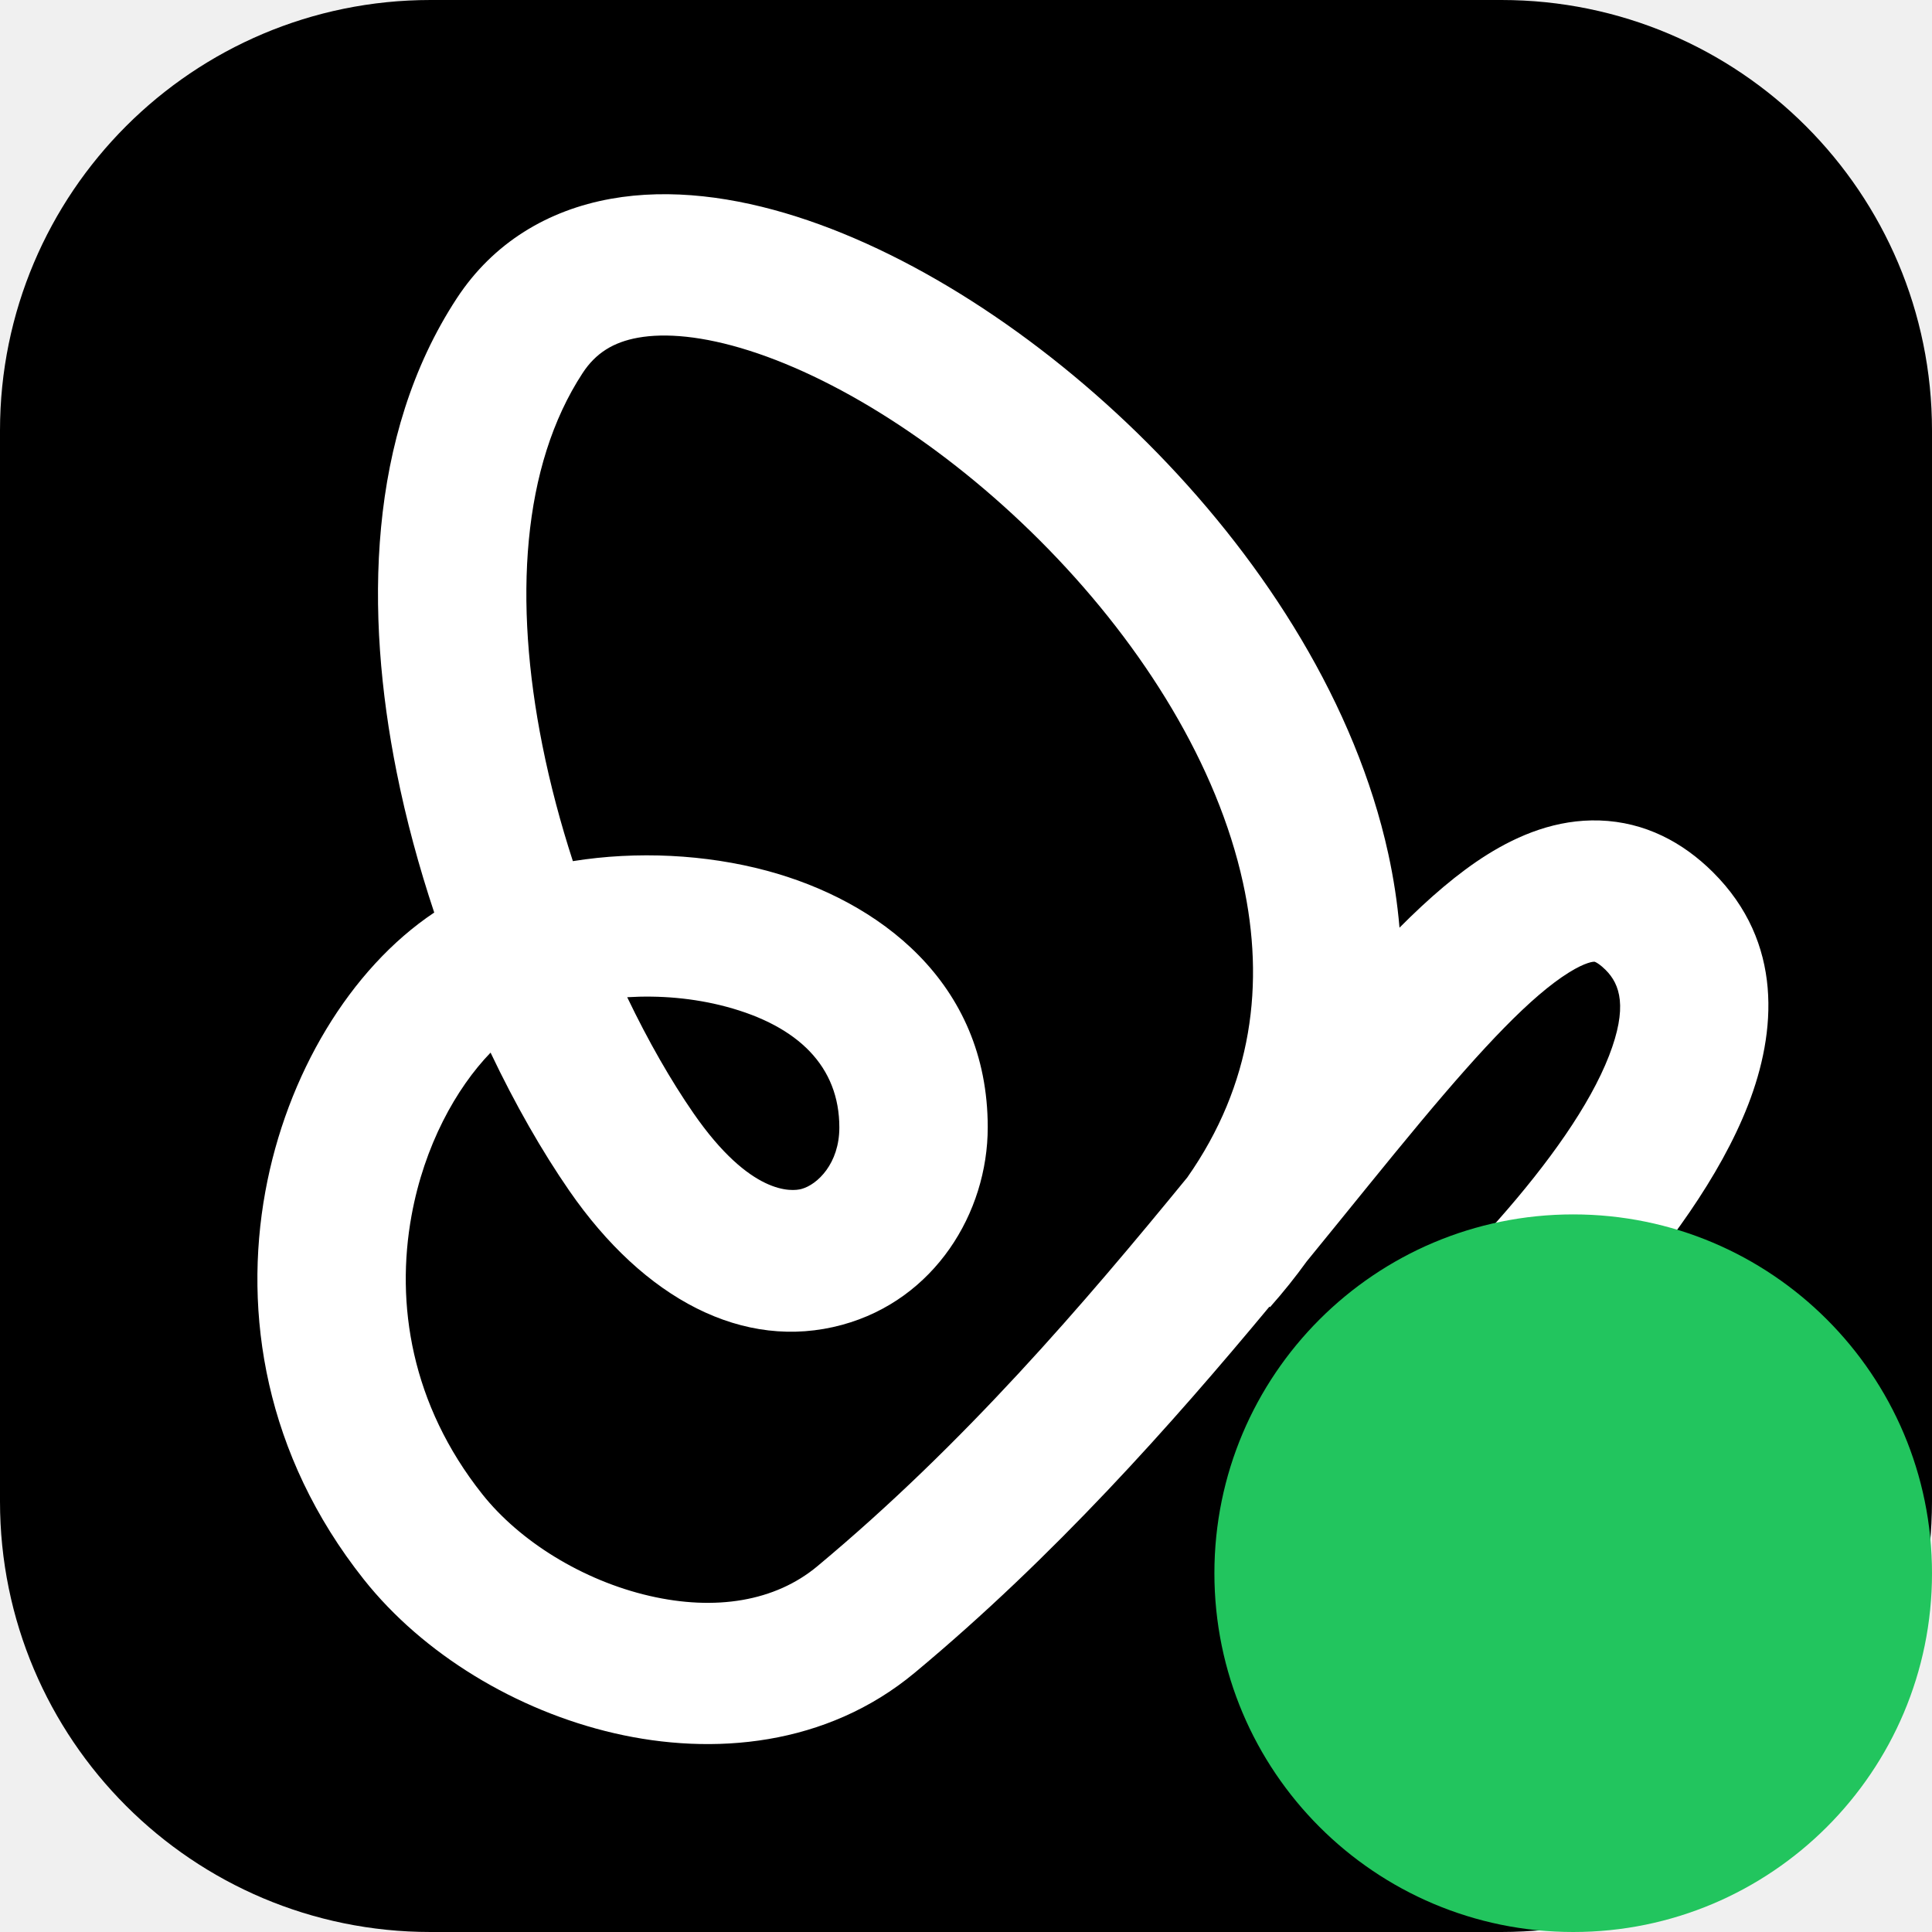
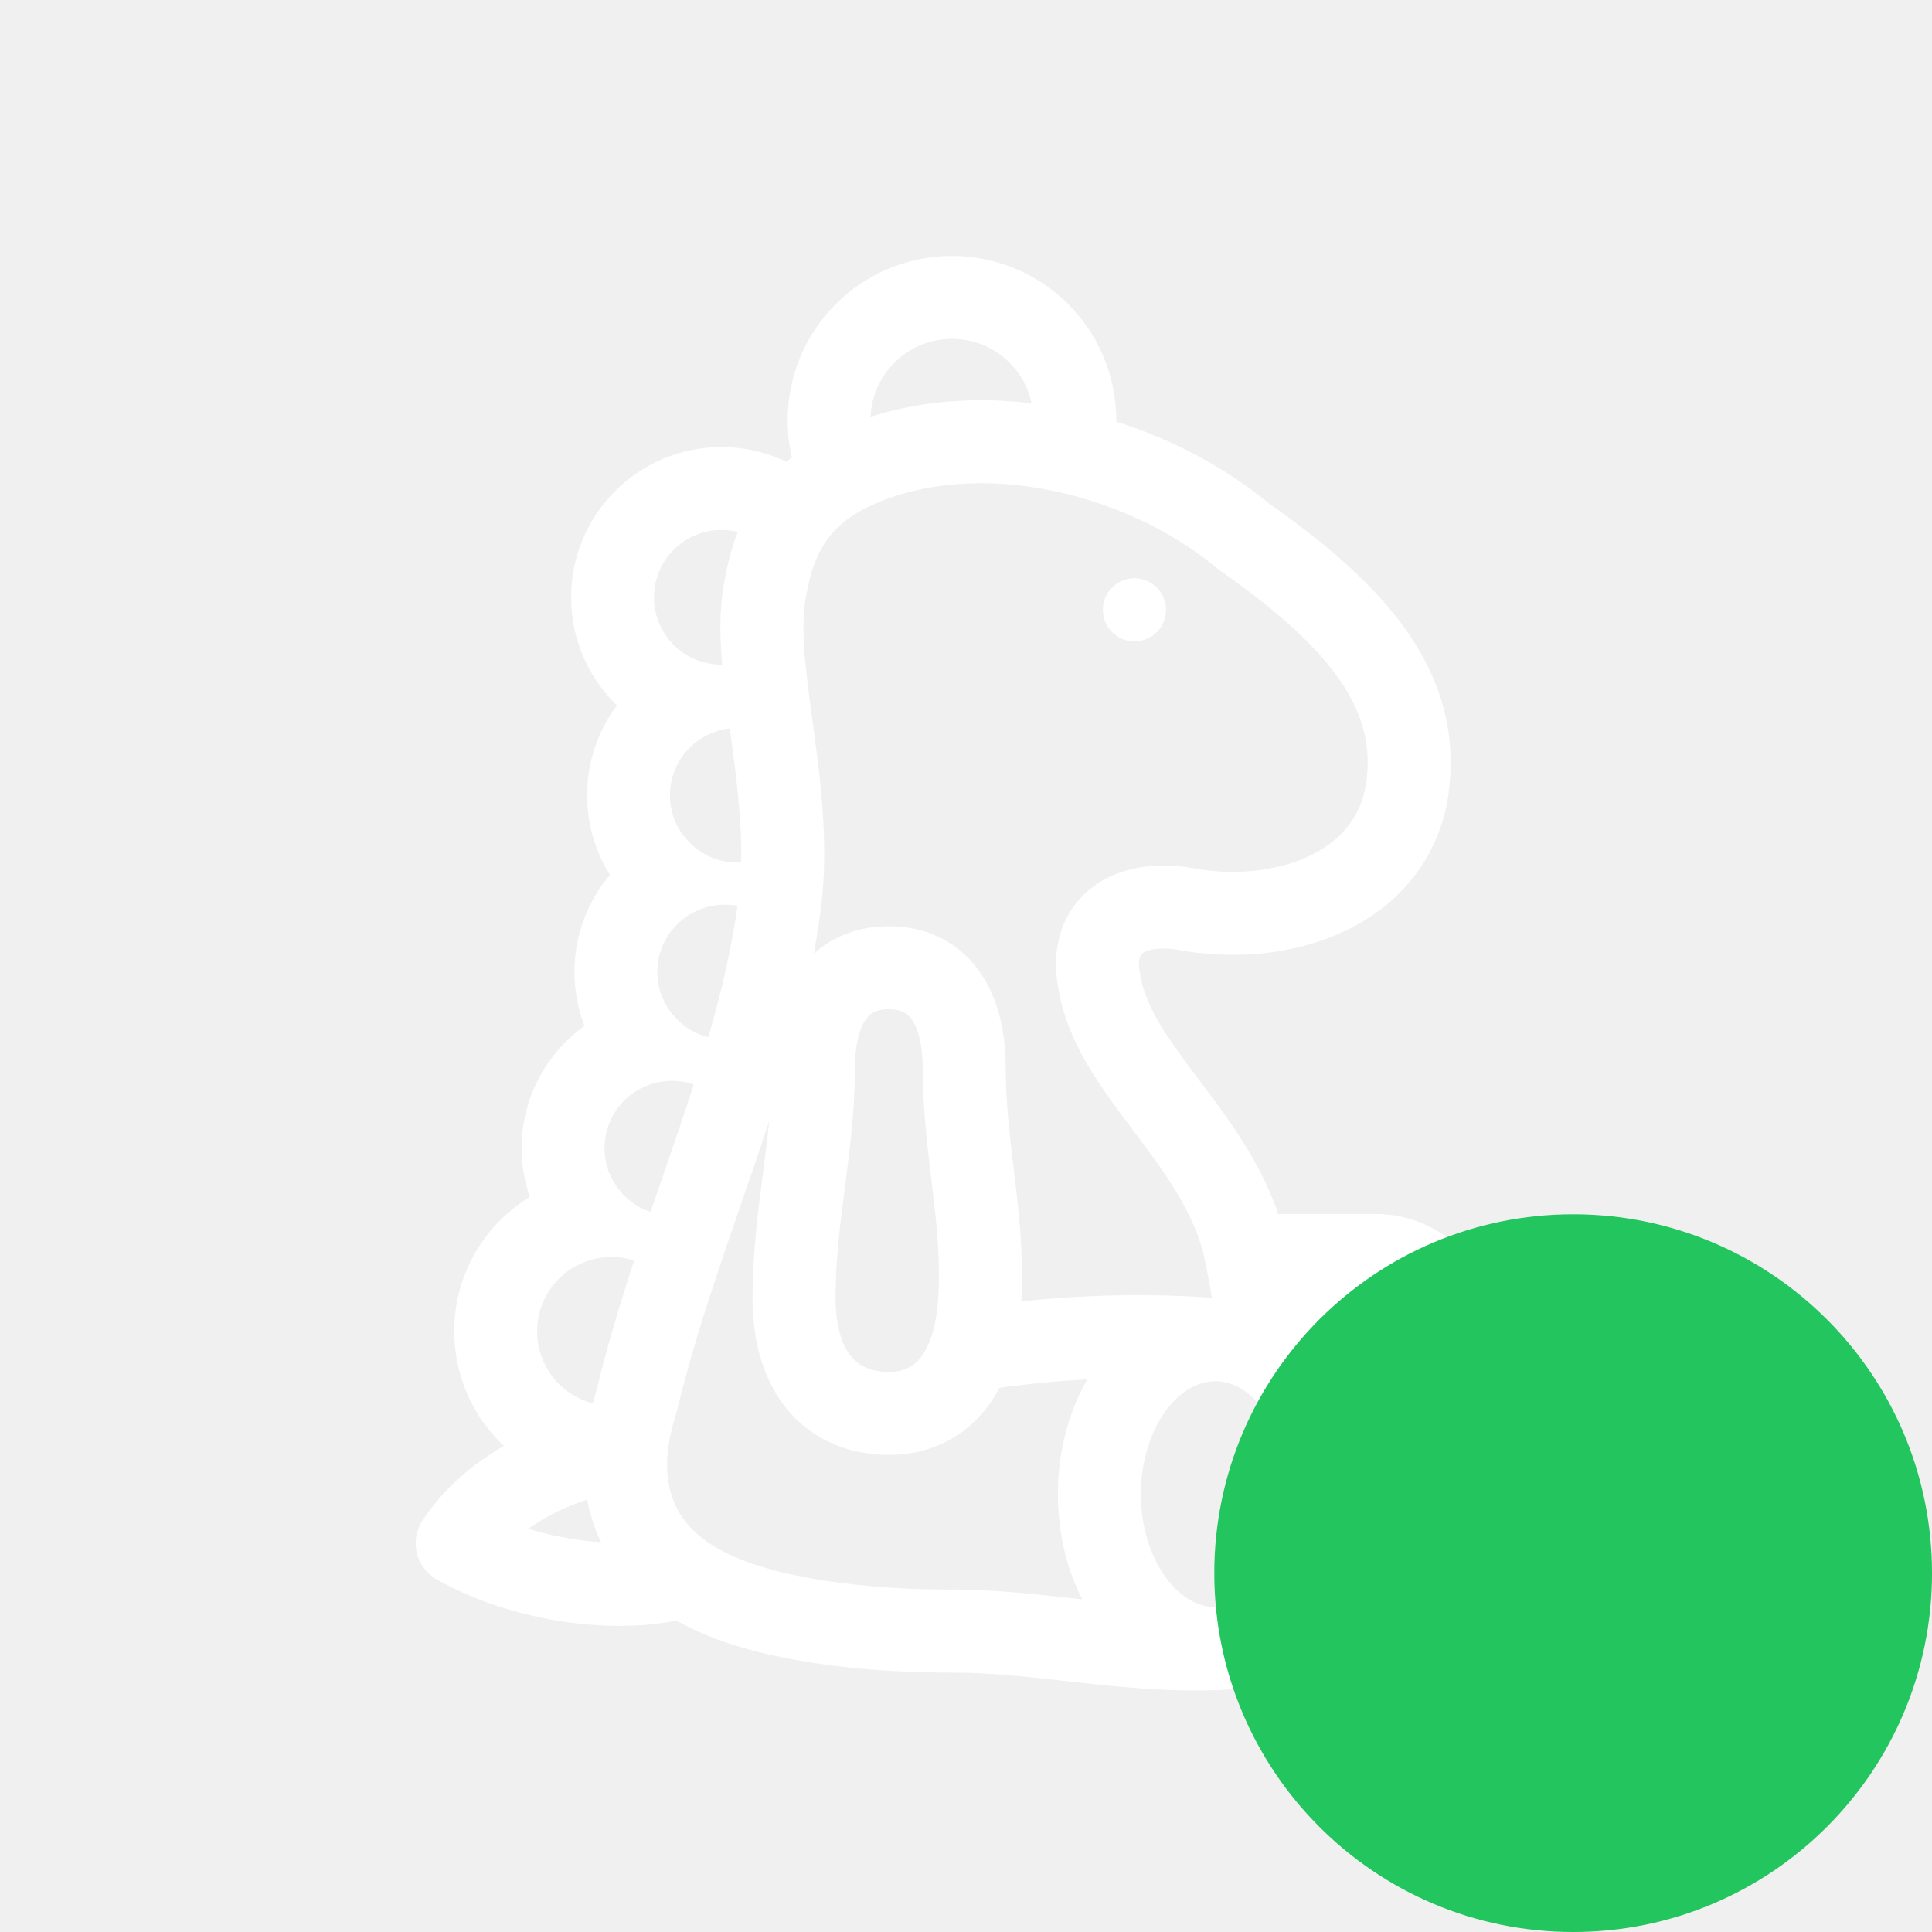
- <svg xmlns="http://www.w3.org/2000/svg" width="48" height="48" viewBox="0 0 700 700" fill="none">
-   <rect width="700" height="700" rx="156" fill="black" />
-   <path transform="translate(350,350) scale(1.05) translate(-350,-350)" d="M291.495 91.399C333.897 104.892 379.155 135.075 416.229 173.191C453.389 211.394 484.429 259.725 495.708 311.251C497.555 319.693 498.865 328.216 499.586 336.776C509.755 326.554 519.867 317.815 529.89 311.547C540.647 304.821 553.808 299.297 568.641 299.785C584.29 300.299 597.395 307.326 607.747 317.632C632.173 341.947 629.612 372.898 619.872 397.936C610.185 422.833 591.557 447.826 572.732 469.124C553.591 490.78 532.713 510.308 516.779 524.318C508.775 531.355 501.936 537.073 497.07 541.052C494.635 543.043 492.689 544.603 491.334 545.679C490.657 546.217 490.126 546.635 489.756 546.926C489.571 547.071 489.425 547.184 489.321 547.265C489.269 547.305 489.227 547.338 489.196 547.362C489.181 547.374 489.168 547.385 489.157 547.393C489.153 547.397 489.147 547.401 489.144 547.403C489.134 547.4 488.837 547.06 473.001 528.499L489.135 547.411C478.157 555.911 462.033 554.334 453.122 543.89C444.213 533.448 445.887 518.094 456.861 509.592C456.863 509.591 456.865 509.588 456.869 509.586C456.88 509.577 456.902 509.561 456.933 509.536C456.997 509.487 457.101 509.404 457.245 509.292C457.533 509.066 457.979 508.715 458.569 508.247C459.749 507.31 461.506 505.901 463.742 504.073C468.216 500.414 474.589 495.088 482.073 488.508C497.114 475.284 516.315 457.282 533.578 437.75C551.157 417.862 565.26 398.01 571.859 381.048C578.403 364.227 575.681 356.302 570.724 351.367C568.928 349.579 567.744 348.902 567.267 348.676C566.888 348.496 566.811 348.52 566.804 348.52C566.605 348.513 563.971 348.537 557.953 352.3C545.161 360.299 528.815 377.492 506.807 403.867C494.927 418.106 481.871 434.435 467.547 451.957C463.709 457.28 459.503 462.538 454.91 467.717L454.702 467.549C420.808 508.347 380.37 553.856 332.335 593.848C301.853 619.226 262.656 622.597 228.642 614.743C194.834 606.936 162.658 587.448 142.217 561.686C108.054 518.631 100.57 469.801 108.223 427.836C115.56 387.606 137.391 351.005 166.502 331.557C161.248 315.813 156.813 299.49 153.519 283.013C142.593 228.368 143.239 167.031 174.28 119.619C186.922 100.31 205.846 89.153 227.387 85.277C248.1 81.55 270.278 84.648 291.495 91.399ZM378.642 206.356C345.773 172.563 307.463 147.917 275.208 137.654C259.096 132.527 246.171 131.514 236.828 133.195C228.314 134.727 222.227 138.497 217.721 145.38C196.712 177.468 193.858 224.004 203.82 273.827C206.532 287.394 210.127 300.834 214.345 313.817C236.45 310.276 260.156 311.463 281.22 317.11C319.621 327.403 357.501 355.419 357.501 405.654C357.501 435.255 339.111 465.136 307.278 473.815C273.211 483.103 238.854 464.822 213.105 427.541C203.716 413.947 194.443 397.766 185.947 379.89C174.028 392.223 163.08 411.953 158.673 436.118C153.128 466.518 158.514 501.286 183.085 532.253C195.993 548.522 217.742 562.031 240.771 567.349C263.594 572.619 284.147 569.24 298.664 557.154C349.383 514.927 390.709 466.547 426.366 422.952C448.879 390.86 453.195 356.06 445.578 321.265C436.703 280.718 411.425 240.06 378.642 206.356ZM306.296 405.722C306.296 384.769 292.223 370.736 267.284 364.051C256.012 361.03 244.156 360.087 233.095 360.771C240.361 375.935 248.168 389.513 255.897 400.704C275.647 429.298 289.989 427.822 293.247 426.934C298.737 425.437 306.296 418.161 306.296 405.722Z" fill="white" />
-   <circle cx="570" cy="570" r="130" fill="#22c55e" />
+ <svg xmlns="http://www.w3.org/2000/svg" width="48" height="48" viewBox="0 0 1024 1024">
+   <defs>
+     <mask id="dino-lines" maskUnits="userSpaceOnUse" x="0" y="0" width="1024" height="1024">
+       <g transform="translate(512 512) scale(0.93) translate(-470 -507)">
+         <circle cx="268.0" cy="715.2" r="66" fill="none" stroke="#FFFFFF" stroke-width="47.31" stroke-linejoin="round" stroke-linecap="round" />
+         <circle cx="302.4" cy="610.8" r="62" fill="none" stroke="#FFFFFF" stroke-width="47.31" stroke-linejoin="round" stroke-linecap="round" />
+         <circle cx="332.5" cy="510.4" r="62" fill="none" stroke="#FFFFFF" stroke-width="47.31" stroke-linejoin="round" stroke-linecap="round" />
+         <circle cx="339.7" cy="409.7" r="62" fill="none" stroke="#FFFFFF" stroke-width="47.31" stroke-linejoin="round" stroke-linecap="round" />
+         <circle cx="330.6" cy="296.9" r="62" fill="none" stroke="#FFFFFF" stroke-width="47.31" stroke-linejoin="round" stroke-linecap="round" />
+         <circle cx="462" cy="196" r="70" fill="none" stroke="#FFFFFF" stroke-width="47.31" stroke-linejoin="round" stroke-linecap="round" />
+         <circle cx="268.0" cy="715.2" r="42.344" fill="#000000" stroke="none" stroke-width="47.31" stroke-linejoin="round" stroke-linecap="round" />
+         <circle cx="302.4" cy="610.8" r="38.344" fill="#000000" stroke="none" stroke-width="47.31" stroke-linejoin="round" stroke-linecap="round" />
+         <circle cx="332.5" cy="510.4" r="38.344" fill="#000000" stroke="none" stroke-width="47.31" stroke-linejoin="round" stroke-linecap="round" />
+         <circle cx="339.7" cy="409.7" r="38.344" fill="#000000" stroke="none" stroke-width="47.31" stroke-linejoin="round" stroke-linecap="round" />
+         <circle cx="330.6" cy="296.9" r="38.344" fill="#000000" stroke="none" stroke-width="47.31" stroke-linejoin="round" stroke-linecap="round" />
+         <circle cx="462" cy="196" r="46.344" fill="#000000" stroke="none" stroke-width="47.31" stroke-linejoin="round" stroke-linecap="round" />
+         <path d="M296,780 C250,782 204,800 180,836 C222,860 284,866 316,852 Z" fill="#000000" stroke="#FFFFFF" stroke-width="47.31" stroke-linejoin="round" stroke-linecap="round" />
+         <path d="M400,226 C470,190 568,212 628,262 C688,304 728,346 722,402 C716,462 652,486 592,474 C560,470 540,486 546,516 C554,566 612,604 628,664 C644,734 642,806 612,856 C560,892 400,896 330,866 C282,846 266,806 282,756 C306,656 352,566 364,470 C372,404 346,334 356,290 C362,256 378,238 400,226 Z" fill="#000000" stroke="#FFFFFF" stroke-width="47.31" stroke-linejoin="round" stroke-linecap="round" />
+         <path d="M624,704 C646,684 676,672 704,672 L704,812 C670,812 640,790 624,760 Z" fill="#000000" stroke="none" stroke-width="47.31" stroke-linejoin="round" stroke-linecap="round" />
+         <path d="M636,704 C652,684 678,672 704,672" fill="none" stroke="#FFFFFF" stroke-width="47.31" stroke-linejoin="round" stroke-linecap="round" />
+         <path d="M704,672 L630,672" fill="none" stroke="#FFFFFF" stroke-width="47.31" stroke-linejoin="round" stroke-linecap="round" />
+         <ellipse cx="704" cy="742" rx="54" ry="70" fill="#000000" stroke="#FFFFFF" stroke-width="47.31" stroke-linejoin="round" stroke-linecap="round" />
+         <path d="M436,734 C496,718 566,716 612,720 L612,896 C560,898 512,886 461,886 Z" fill="#000000" stroke="none" stroke-width="47.31" stroke-linejoin="round" stroke-linecap="round" />
+         <path d="M436,734 C496,718 566,716 612,720 M612,896 C560,898 512,886 461,886" fill="none" stroke="#FFFFFF" stroke-width="47.31" stroke-linejoin="round" stroke-linecap="round" />
+         <ellipse cx="612" cy="808" rx="66" ry="88" fill="#000000" stroke="#FFFFFF" stroke-width="47.31" stroke-linejoin="round" stroke-linecap="round" />
+         <path d="M426,508 C453,508 469,528 469,566 C469,610 480,650 478,694 C476,742 454,762 426,762 C396,762 372,742 372,696 C372,650 383,610 383,566 C383,528 399,508 426,508 Z" fill="#000000" stroke="#FFFFFF" stroke-width="47.31" stroke-linejoin="round" stroke-linecap="round" />
+         <circle cx="566" cy="304" r="18" fill="#FFFFFF" />
+       </g>
+     </mask>
+   </defs>
+   <rect width="1024" height="1024" fill="#FFFFFF" mask="url(#dino-lines)" />
+   <circle cx="833.8" cy="833.8" r="190.2" fill="#22c55e" />
</svg>
